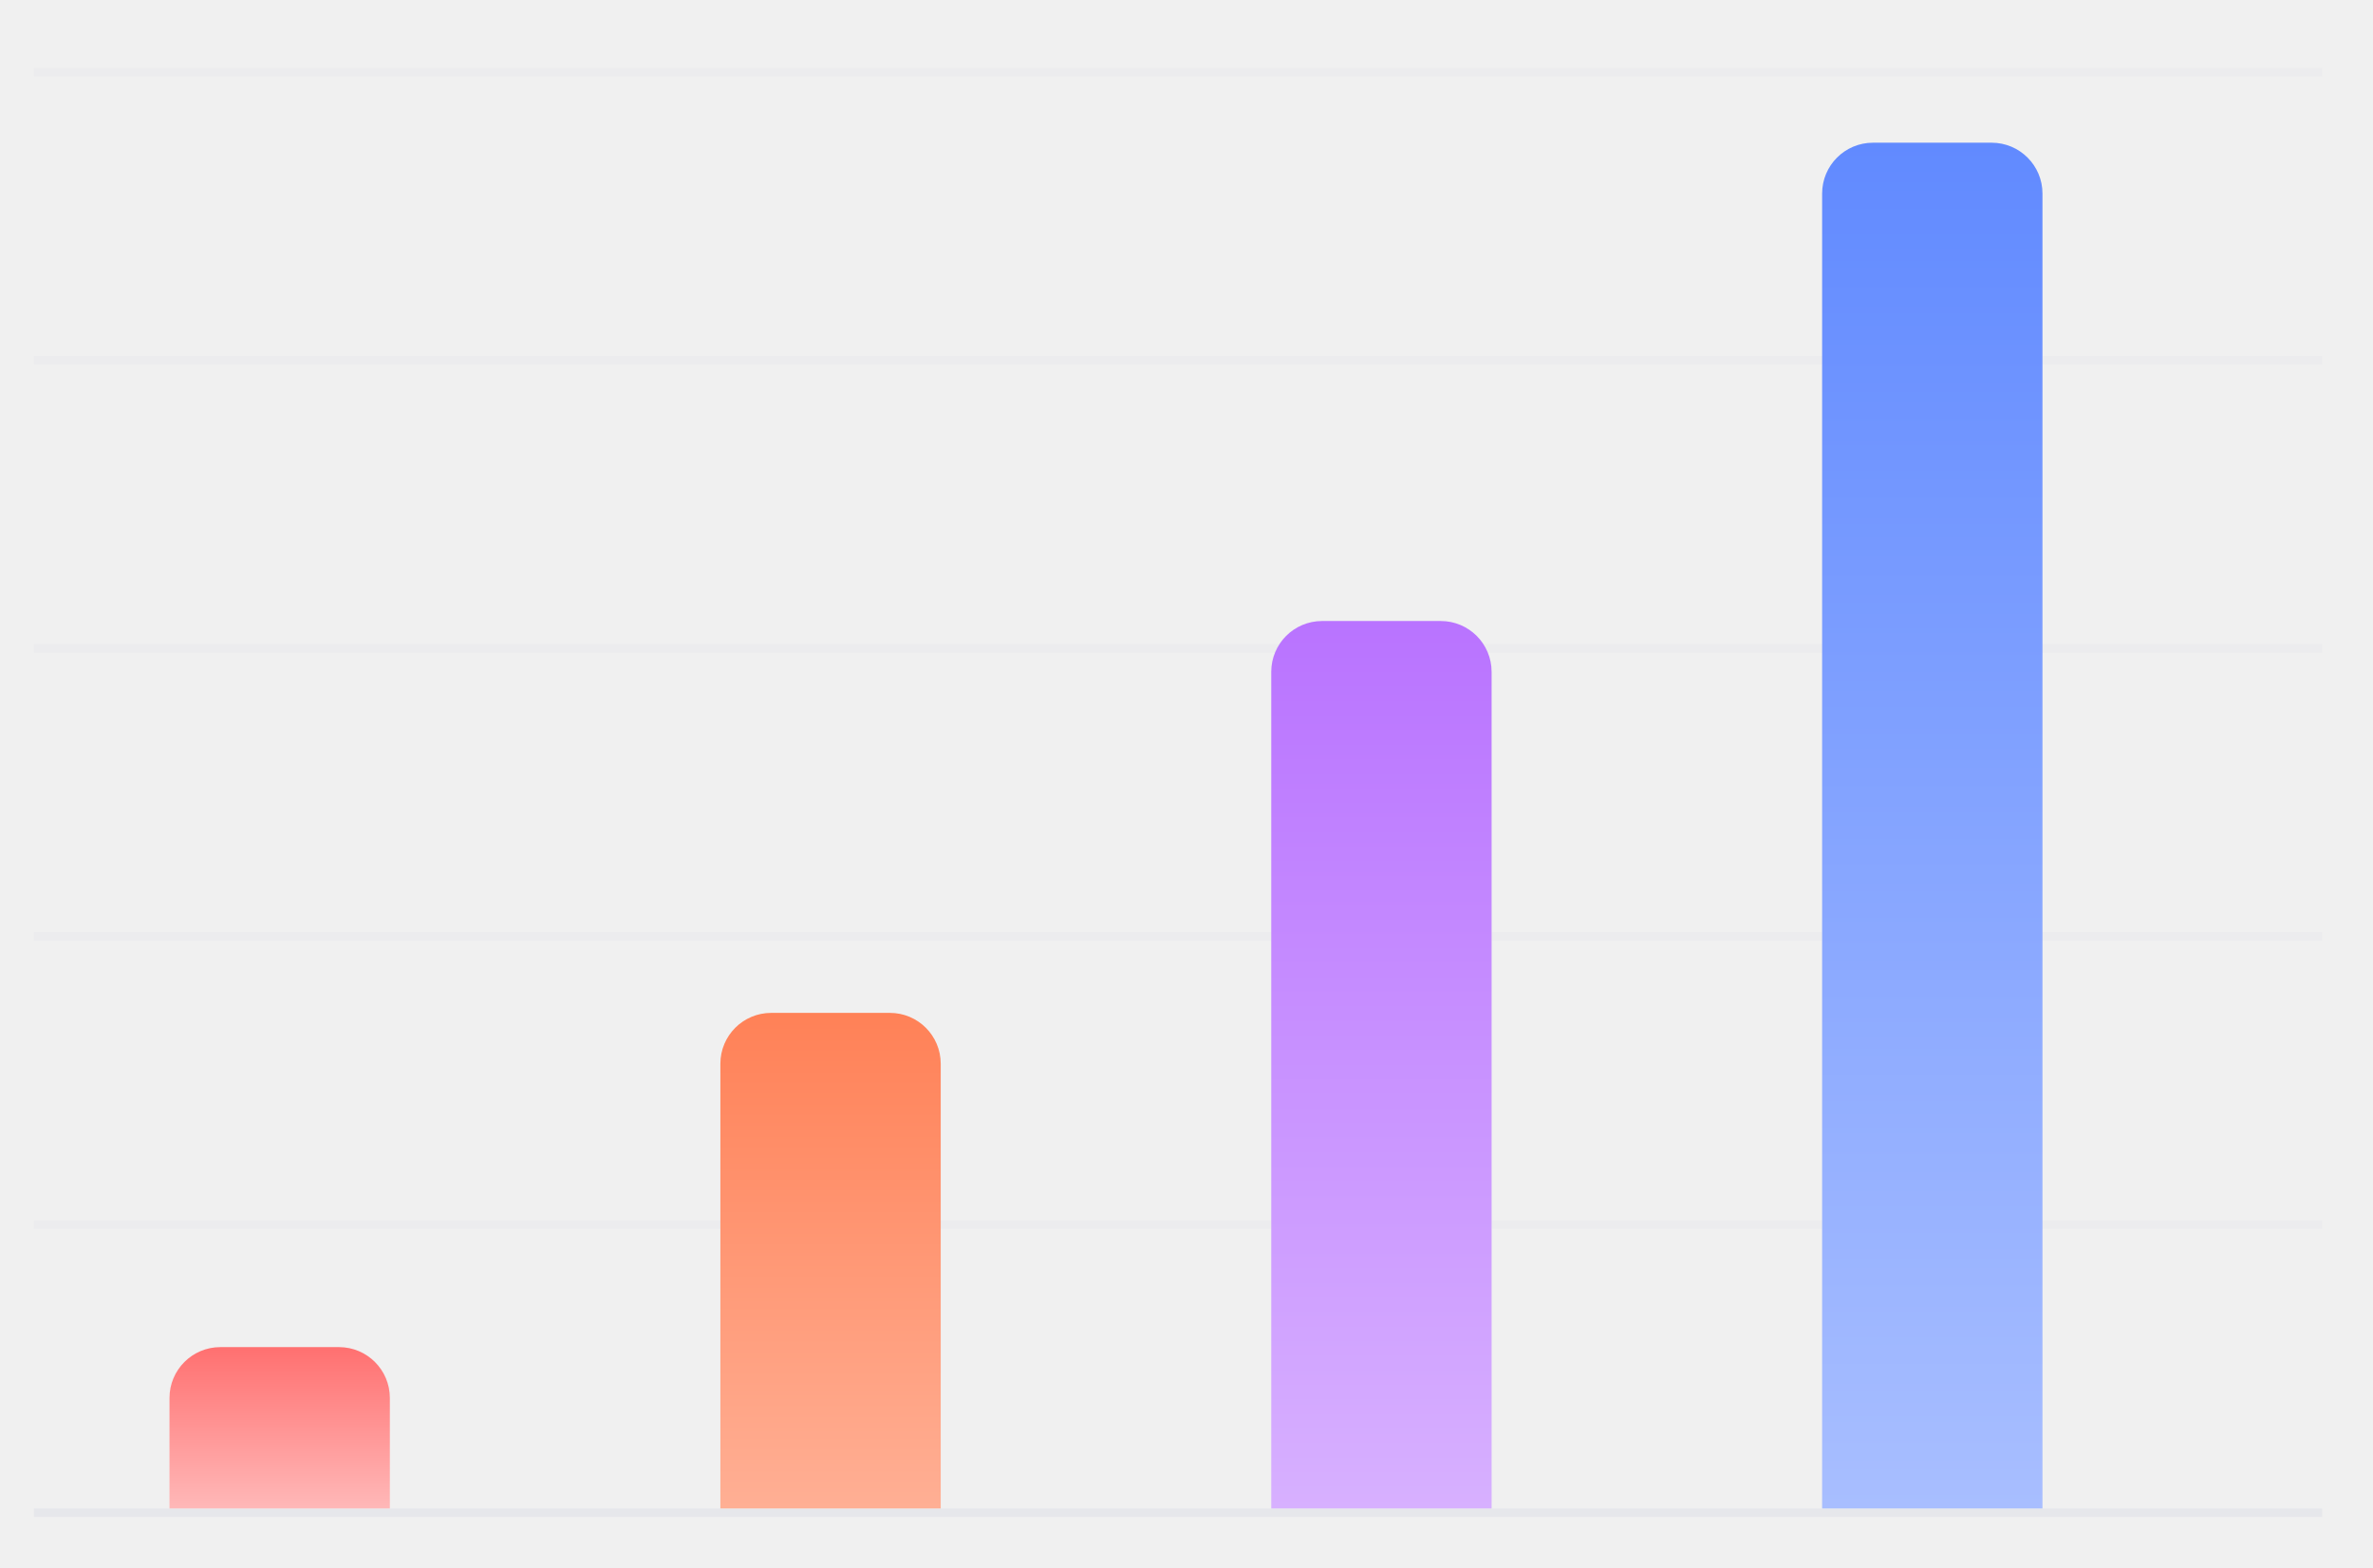
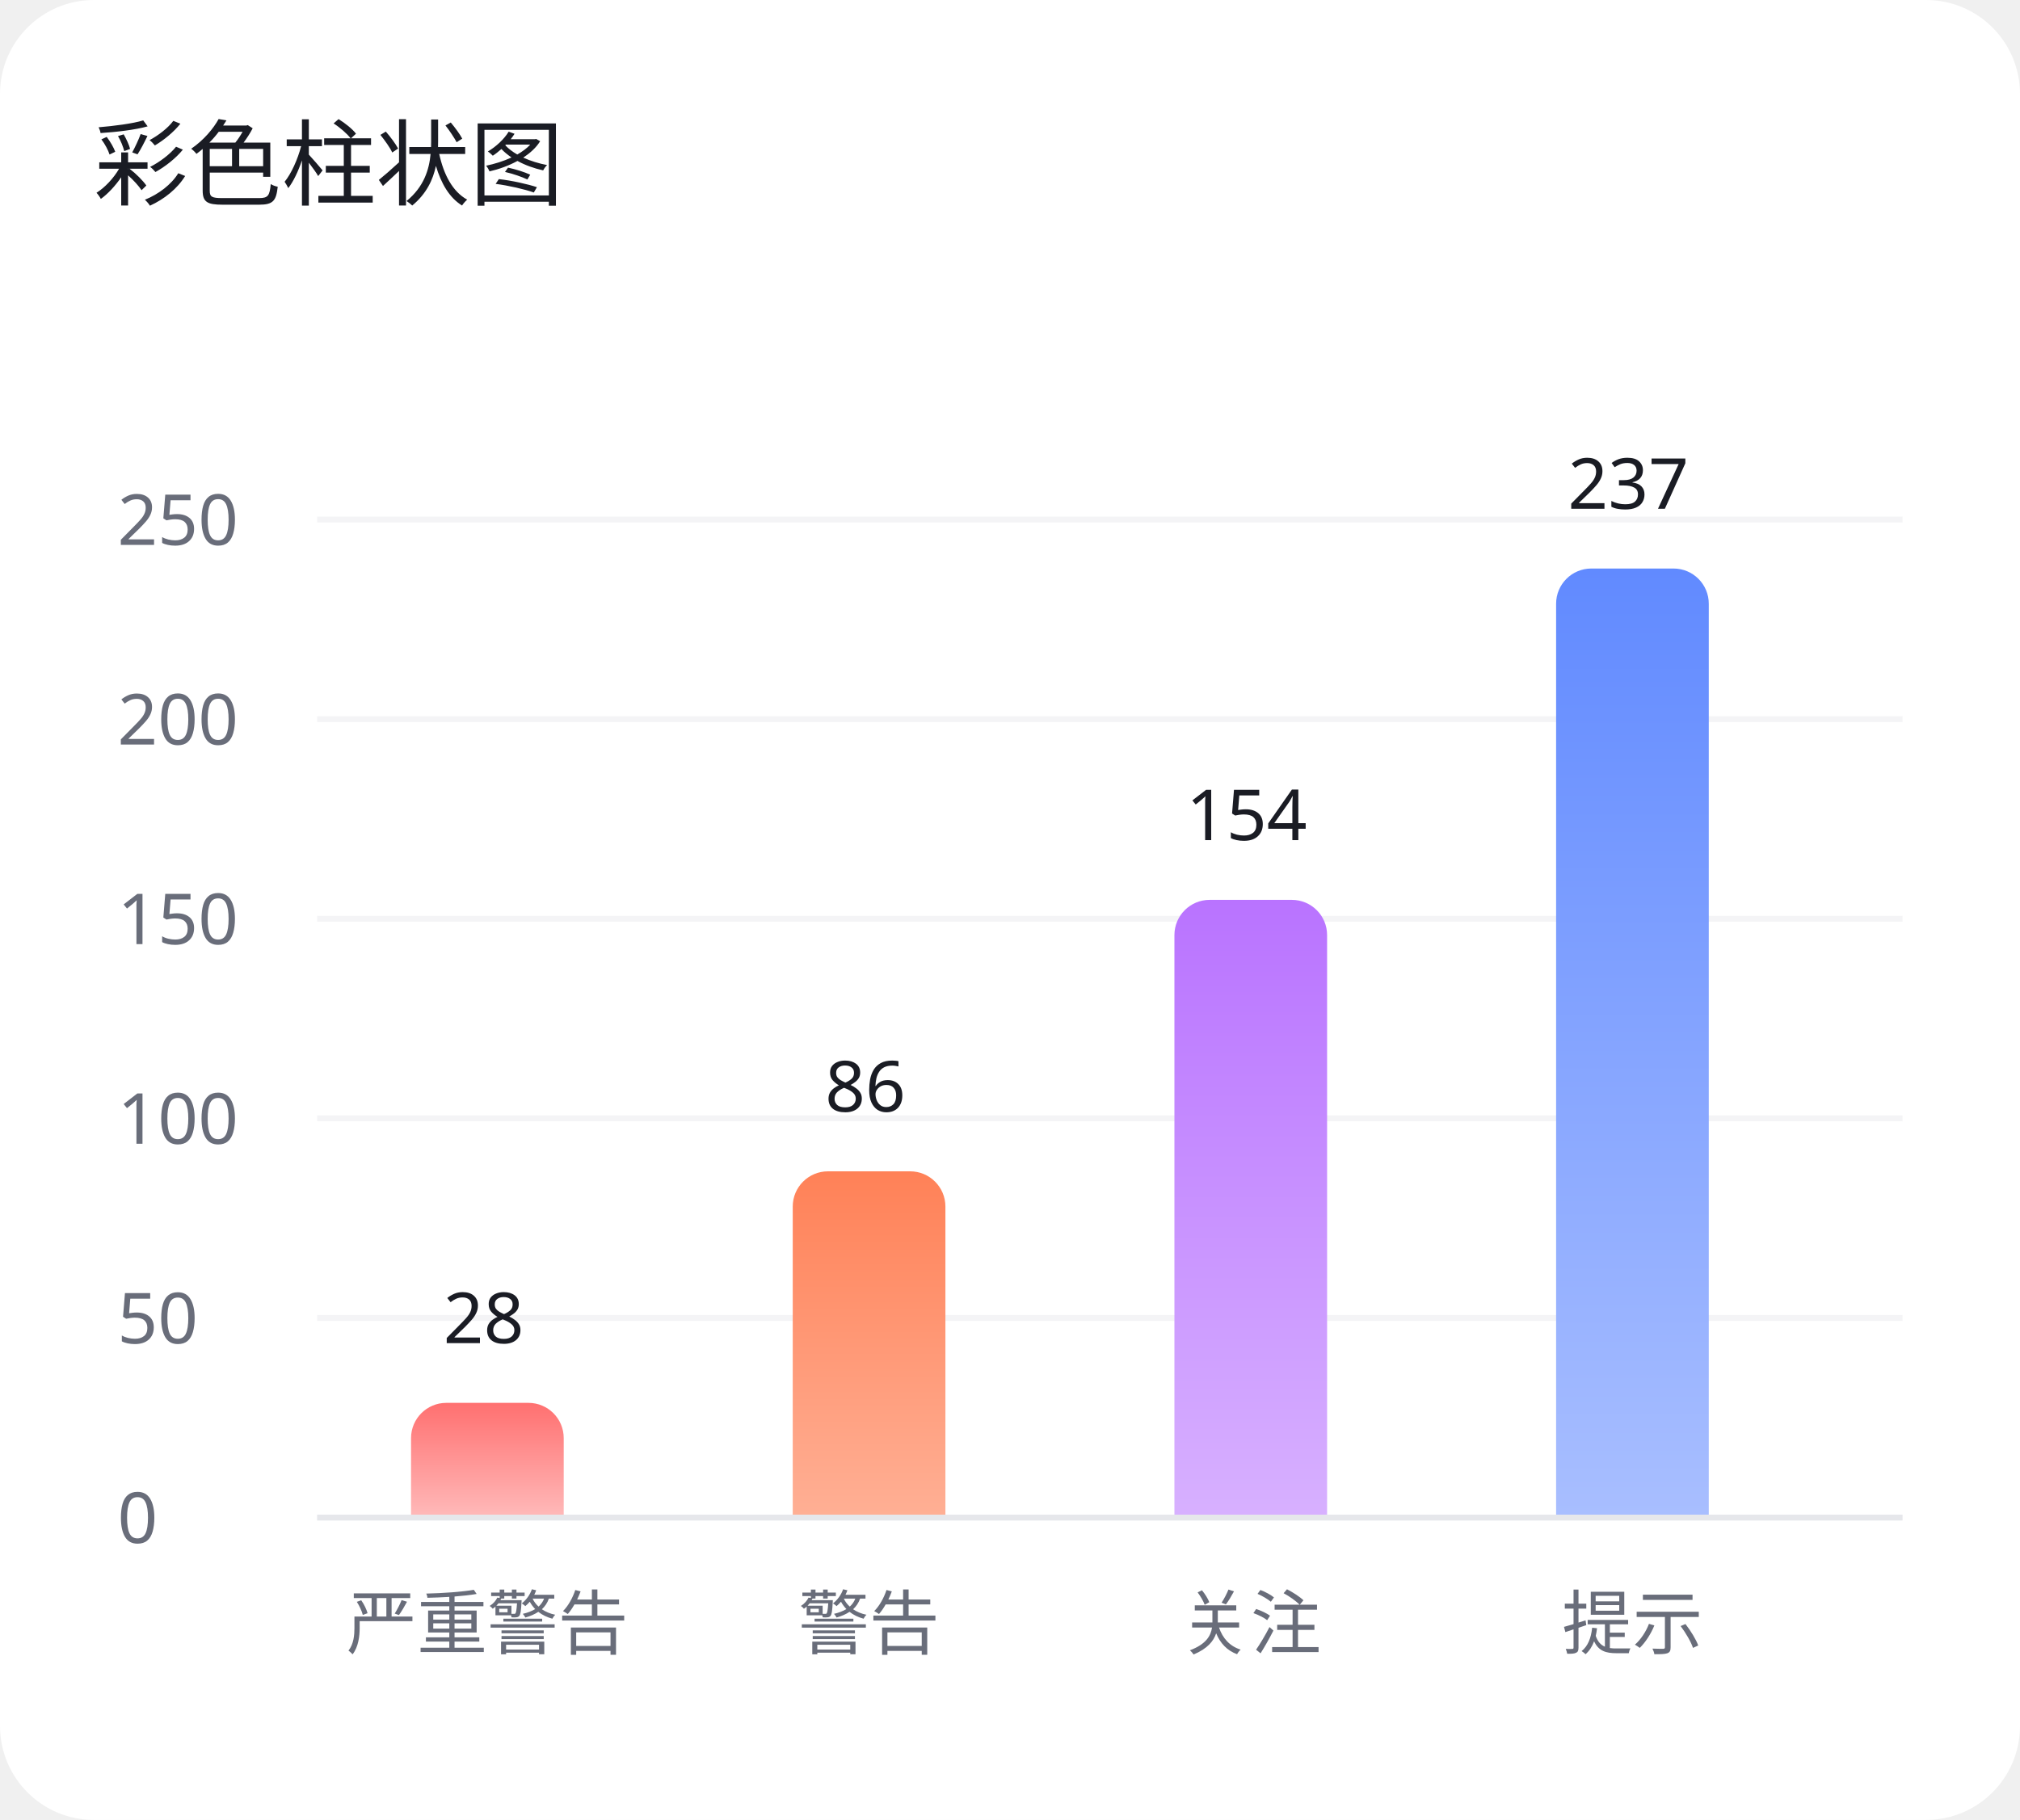
- <svg xmlns="http://www.w3.org/2000/svg" width="280" height="185" viewBox="50 80 280 185" fill="none" role="img" aria-label="彩色柱状图">
+ <svg xmlns="http://www.w3.org/2000/svg" width="344" height="310" viewBox="0 0 344 310" fill="none" role="img" aria-label="chart-vector-7">
+   <path d="M0 16C0 7.163 7.163 0 16 0H328C336.837 0 344 7.163 344 16V294C344 302.837 336.837 310 328 310H16C7.163 310 0 302.837 0 294V16Z" fill="white" />
+   <text fill="#1A1C24" style="white-space: pre" xml:space="preserve" font-family="PingFang SC" font-size="16" letter-spacing="0px">
+     <tspan x="16" y="33.76">彩色柱状图</tspan>
+   </text>
  <rect x="54" y="258" width="270" height="1" fill="#E6E7EB" />
+   <text fill="#696D7A" style="white-space: pre" xml:space="preserve" font-family="PingFang SC" font-size="12" letter-spacing="0em">
+     <tspan x="20" y="262.82">0</tspan>
+   </text>
  <rect opacity="0.45" x="54" y="224" width="270" height="1" fill="#E6E7EB" />
+   <text fill="#696D7A" style="white-space: pre" xml:space="preserve" font-family="PingFang SC" font-size="12" letter-spacing="0em">
+     <tspan x="20" y="228.82">50</tspan>
+   </text>
  <rect opacity="0.45" x="54" y="190" width="270" height="1" fill="#E6E7EB" />
+   <text fill="#696D7A" style="white-space: pre" xml:space="preserve" font-family="PingFang SC" font-size="12" letter-spacing="0em">
+     <tspan x="20" y="194.82">100</tspan>
+   </text>
  <rect opacity="0.45" x="54" y="156" width="270" height="1" fill="#E6E7EB" />
+   <text fill="#696D7A" style="white-space: pre" xml:space="preserve" font-family="PingFang SC" font-size="12" letter-spacing="0em">
+     <tspan x="20" y="160.82">150</tspan>
+   </text>
  <rect opacity="0.45" x="54" y="122" width="270" height="1" fill="#E6E7EB" />
+   <text fill="#696D7A" style="white-space: pre" xml:space="preserve" font-family="PingFang SC" font-size="12" letter-spacing="0em">
+     <tspan x="20" y="126.82">200</tspan>
+   </text>
  <rect opacity="0.45" x="54" y="88" width="270" height="1" fill="#E6E7EB" />
-   <path d="M70 244.96C70 241.646 72.686 238.96 76 238.96H90C93.314 238.96 96 241.646 96 244.96V258H70V244.96Z" fill="url(#chart7-paint0_linear_1118_42352)" />
-   <path d="M135 205.52C135 202.206 137.686 199.52 141 199.52H155C158.314 199.52 161 202.206 161 205.52V258H135V205.52Z" fill="url(#chart7-paint1_linear_1118_42352)" />
-   <path d="M200 159.28C200 155.966 202.686 153.28 206 153.28H220C223.314 153.28 226 155.966 226 159.28V258H200V159.28Z" fill="url(#chart7-paint2_linear_1118_42352)" />
-   <path d="M265 102.84C265 99.526 267.686 96.84 271 96.84H285C288.314 96.84 291 99.526 291 102.84V258H265V102.84Z" fill="url(#chart7-paint3_linear_1118_42352)" />
+   <text fill="#696D7A" style="white-space: pre" xml:space="preserve" font-family="PingFang SC" font-size="12" letter-spacing="0em">
+     <tspan x="20" y="92.82">250</tspan>
+   </text>
+   <path d="M70 244.96C70 241.646 72.686 238.96 76 238.96H90C93.314 238.96 96 241.646 96 244.96V258H70V244.96Z" fill="url(#chart-vector-7-paint0_linear_1118_42352)" />
+   <text fill="#1A1C24" style="white-space: pre" xml:space="preserve" font-family="PingFang SC" font-size="12" letter-spacing="0em">
+     <tspan x="75.5" y="228.78">28</tspan>
+   </text>
+   <text fill="#696D7A" style="white-space: pre" xml:space="preserve" font-family="PingFang SC" font-size="12" letter-spacing="0em">
+     <tspan x="59" y="280.82">严重警告</tspan>
+   </text>
+   <path d="M135 205.52C135 202.206 137.686 199.52 141 199.52H155C158.314 199.52 161 202.206 161 205.52V258H135V205.52Z" fill="url(#chart-vector-7-paint1_linear_1118_42352)" />
+   <text fill="#1A1C24" style="white-space: pre" xml:space="preserve" font-family="PingFang SC" font-size="12" letter-spacing="0em">
+     <tspan x="140.5" y="189.34">86</tspan>
+   </text>
+   <text fill="#696D7A" style="white-space: pre" xml:space="preserve" font-family="PingFang SC" font-size="12" letter-spacing="0em">
+     <tspan x="136" y="280.82">警告</tspan>
+   </text>
+   <path d="M200 159.28C200 155.966 202.686 153.28 206 153.28H220C223.314 153.28 226 155.966 226 159.28V258H200V159.28Z" fill="url(#chart-vector-7-paint2_linear_1118_42352)" />
+   <text fill="#1A1C24" style="white-space: pre" xml:space="preserve" font-family="PingFang SC" font-size="12" letter-spacing="0em">
+     <tspan x="202" y="143.1">154</tspan>
+   </text>
+   <text fill="#696D7A" style="white-space: pre" xml:space="preserve" font-family="PingFang SC" font-size="12" letter-spacing="0em">
+     <tspan x="201" y="280.82">关注</tspan>
+   </text>
+   <path d="M265 102.84C265 99.526 267.686 96.84 271 96.84H285C288.314 96.84 291 99.526 291 102.84V258H265V102.84Z" fill="url(#chart-vector-7-paint3_linear_1118_42352)" />
+   <text fill="#1A1C24" style="white-space: pre" xml:space="preserve" font-family="PingFang SC" font-size="12" letter-spacing="0em">
+     <tspan x="267" y="86.66">237</tspan>
+   </text>
+   <text fill="#696D7A" style="white-space: pre" xml:space="preserve" font-family="PingFang SC" font-size="12" letter-spacing="0em">
+     <tspan x="266" y="280.82">提示</tspan>
+   </text>
  <defs>
-     <linearGradient id="chart7-paint0_linear_1118_42352" x1="83" y1="238.96" x2="83" y2="258" gradientUnits="userSpaceOnUse">
+     <linearGradient id="chart-vector-7-paint0_linear_1118_42352" x1="83" y1="238.96" x2="83" y2="258" gradientUnits="userSpaceOnUse">
      <stop stop-color="#FF7070" />
      <stop offset="1" stop-color="#FFB8B8" />
    </linearGradient>
-     <linearGradient id="chart7-paint1_linear_1118_42352" x1="148" y1="199.52" x2="148" y2="258" gradientUnits="userSpaceOnUse">
+     <linearGradient id="chart-vector-7-paint1_linear_1118_42352" x1="148" y1="199.52" x2="148" y2="258" gradientUnits="userSpaceOnUse">
      <stop stop-color="#FF8157" />
      <stop offset="1" stop-color="#FFAF94" />
    </linearGradient>
-     <linearGradient id="chart7-paint2_linear_1118_42352" x1="213" y1="153.28" x2="213" y2="258" gradientUnits="userSpaceOnUse">
+     <linearGradient id="chart-vector-7-paint2_linear_1118_42352" x1="213" y1="153.28" x2="213" y2="258" gradientUnits="userSpaceOnUse">
      <stop stop-color="#B973FF" />
      <stop offset="1" stop-color="#D7B0FF" />
    </linearGradient>
-     <linearGradient id="chart7-paint3_linear_1118_42352" x1="278" y1="96.84" x2="278" y2="258" gradientUnits="userSpaceOnUse">
+     <linearGradient id="chart-vector-7-paint3_linear_1118_42352" x1="278" y1="96.84" x2="278" y2="258" gradientUnits="userSpaceOnUse">
      <stop stop-color="#618AFF" />
      <stop offset="1" stop-color="#A8BEFF" />
    </linearGradient>
  </defs>
</svg>
